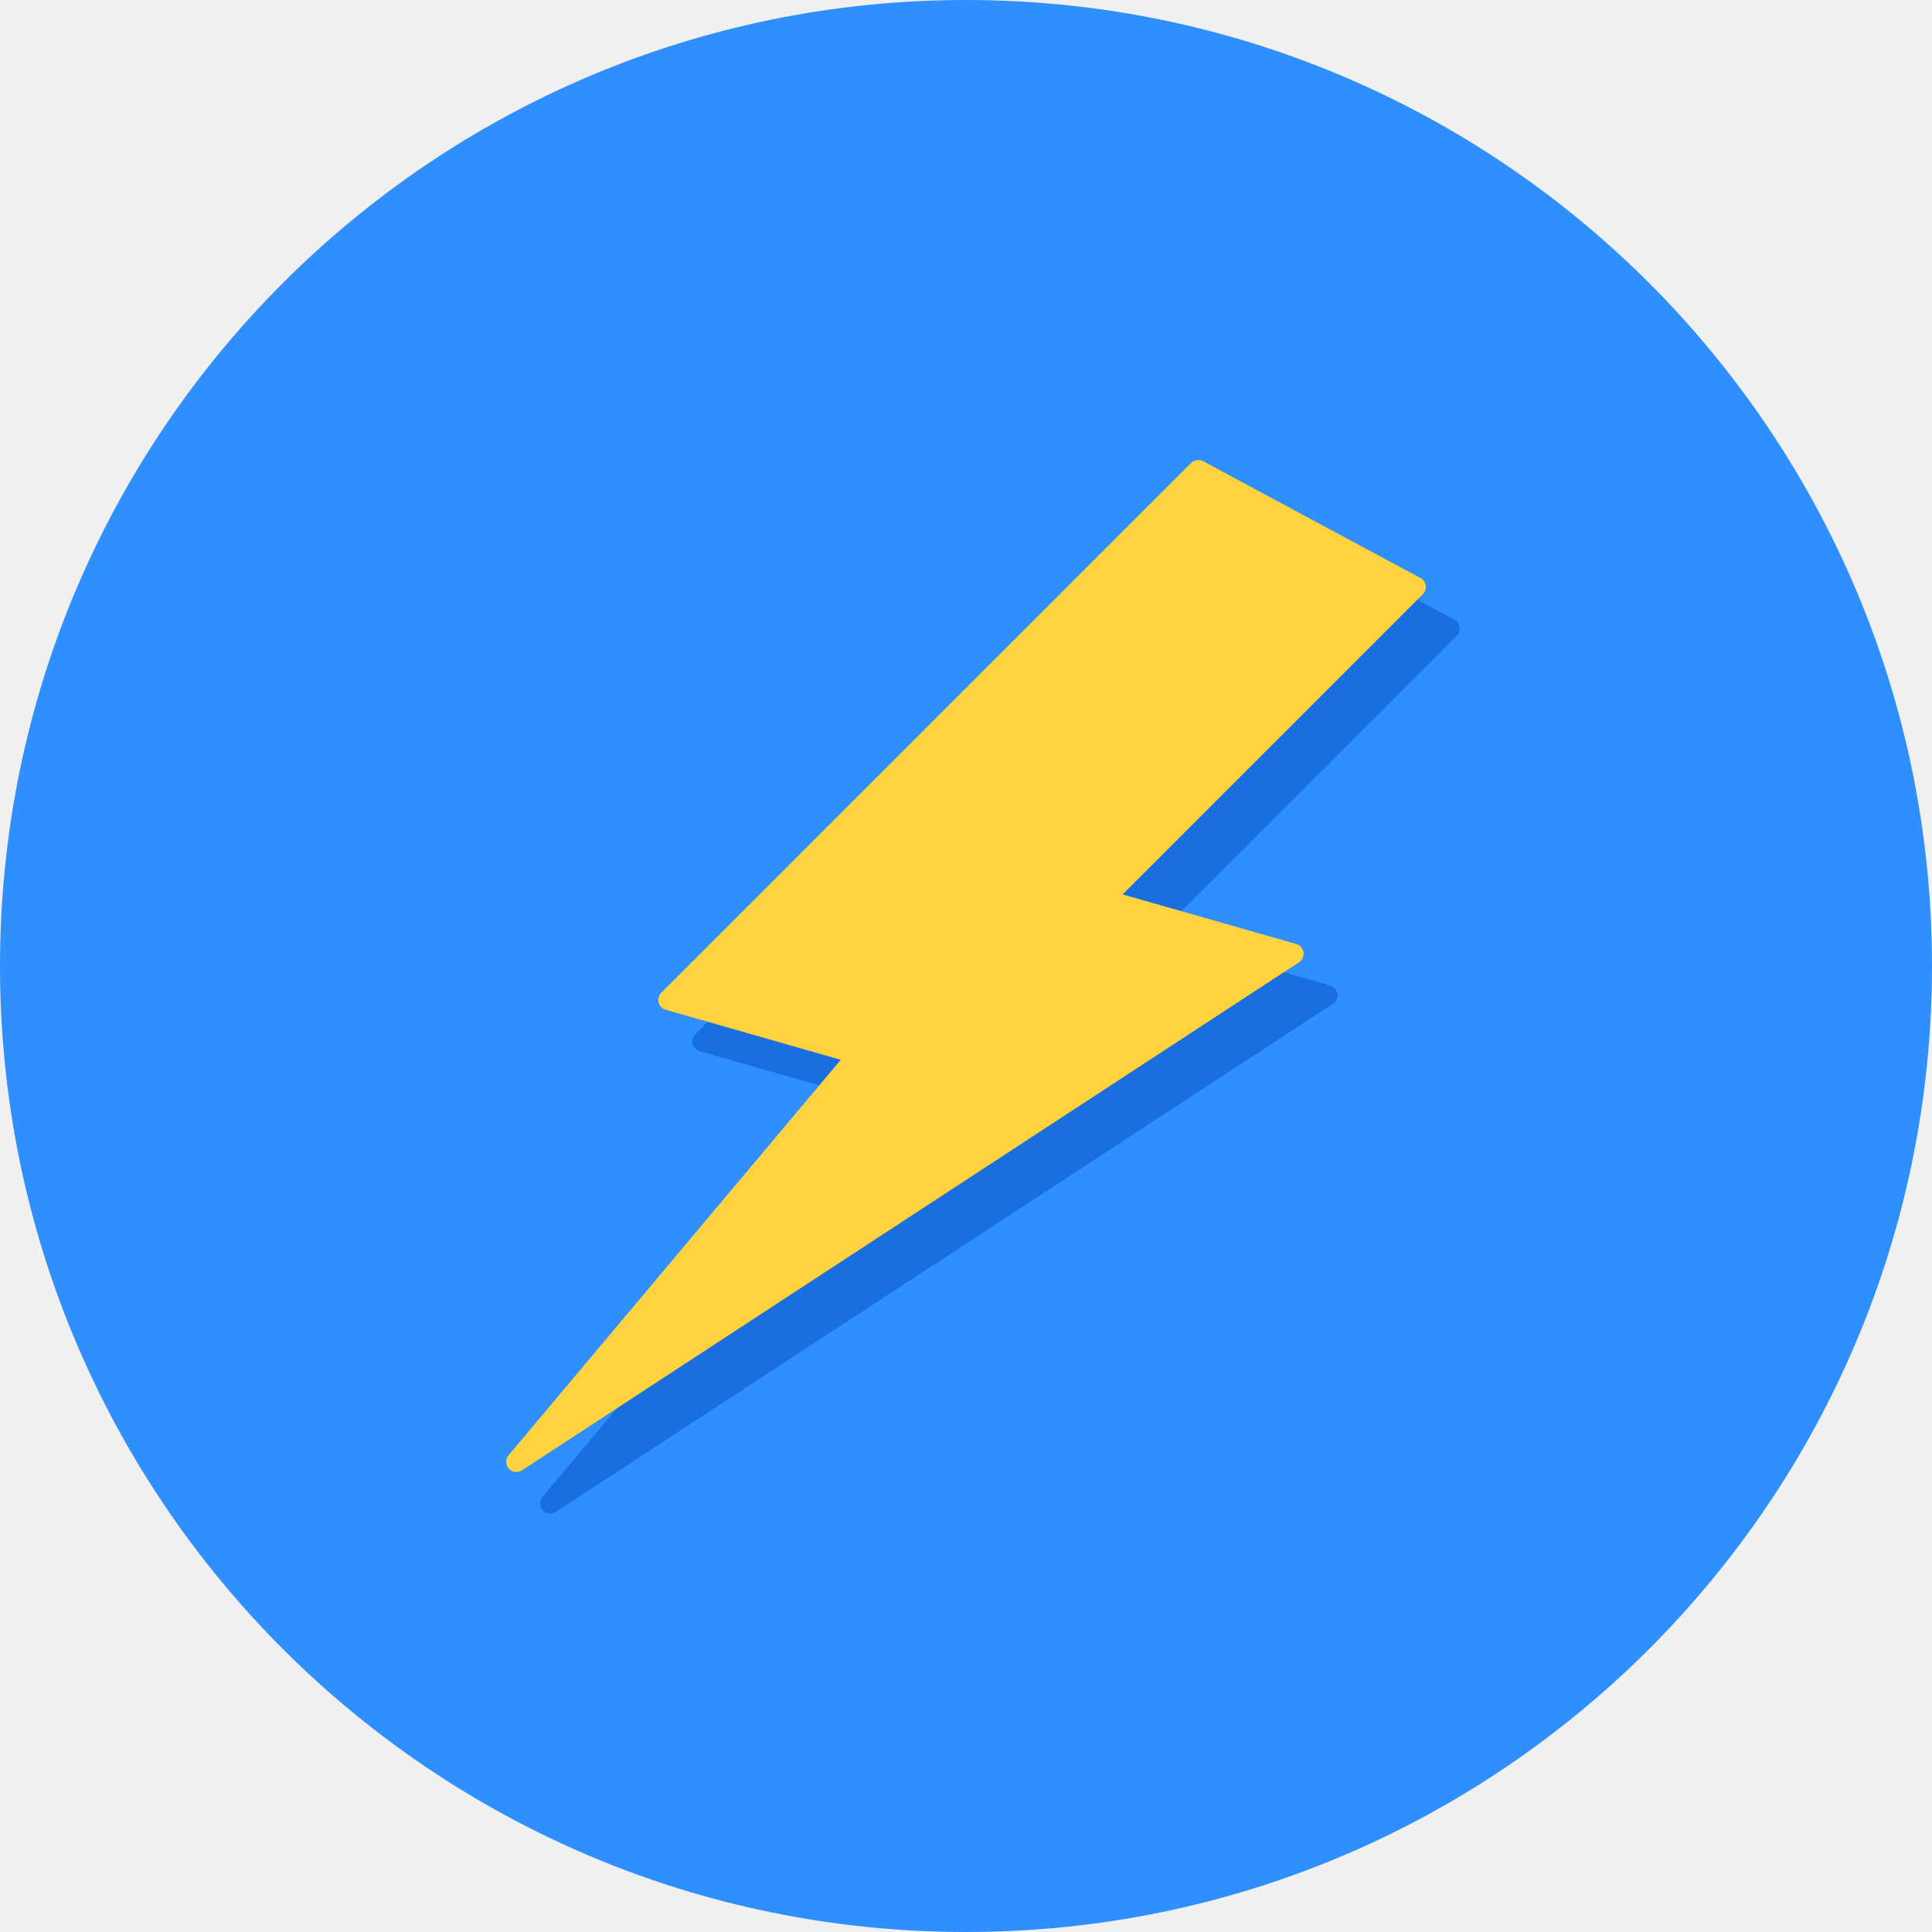
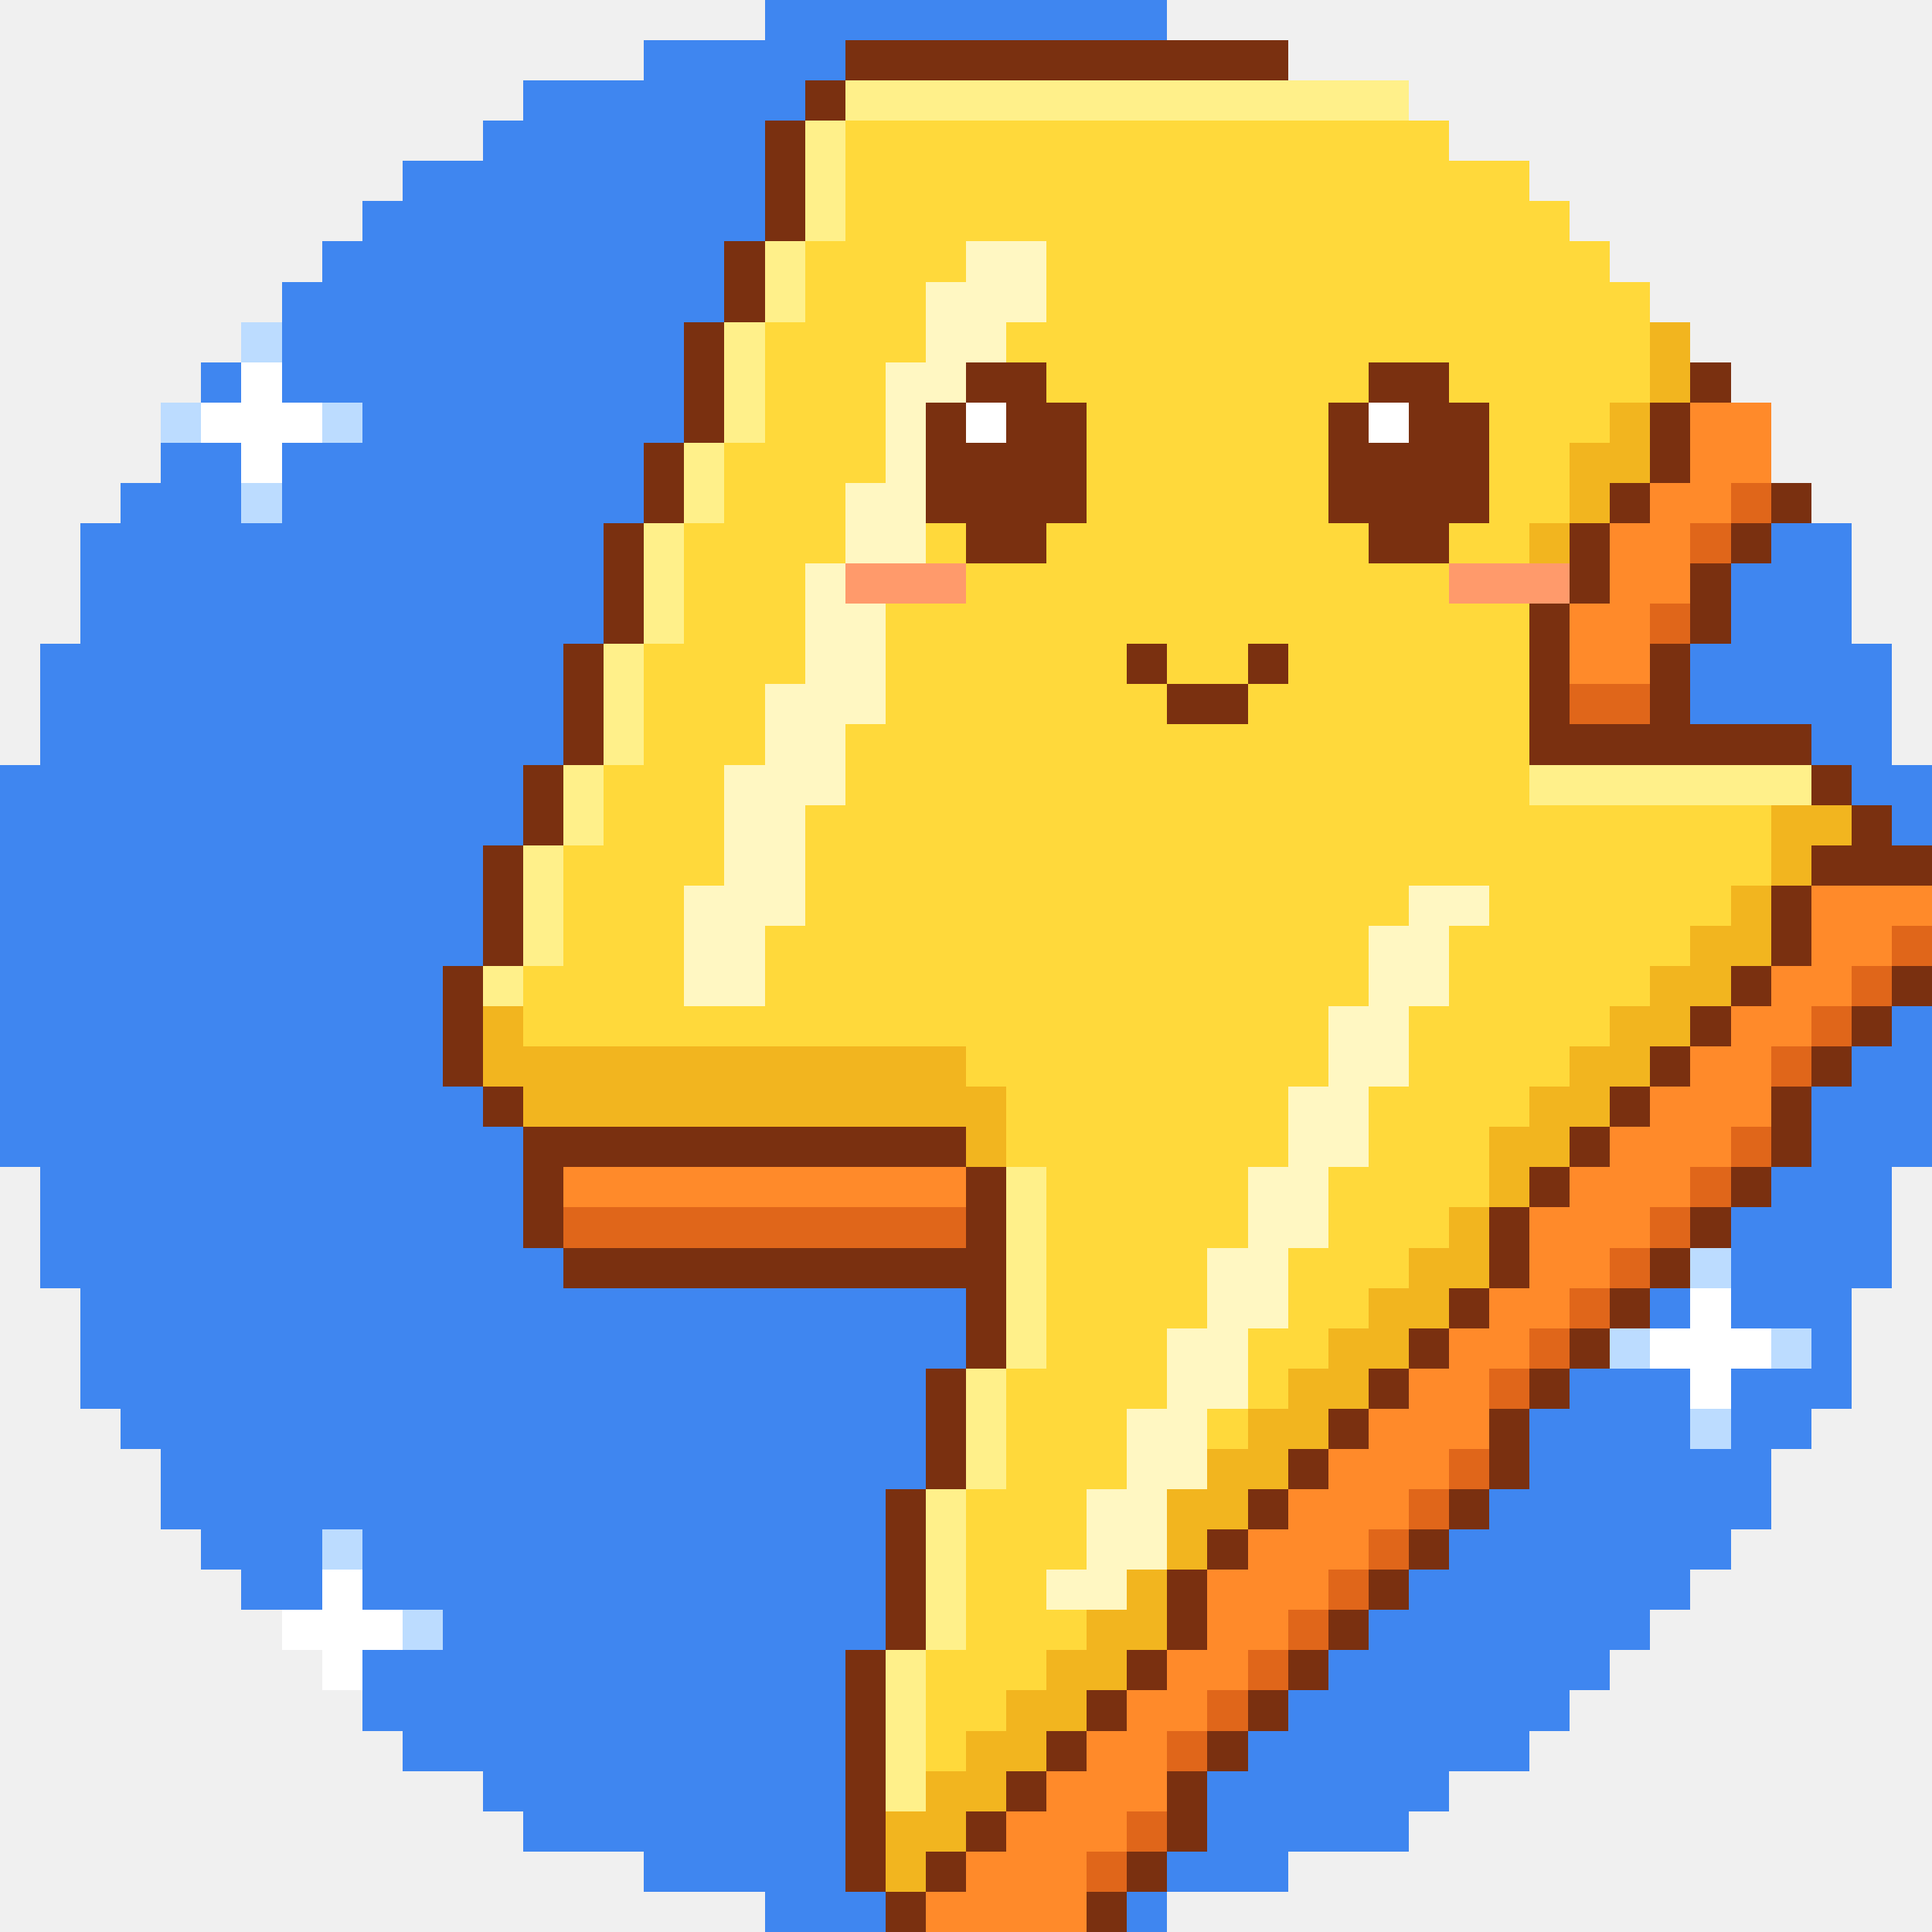
- <svg xmlns="http://www.w3.org/2000/svg" width="1024" height="1024" viewBox="0 0 1024 1024">
-   <circle cx="512.00" cy="512.00" r="512.00" fill="#2F8FFF" />
-   <path d="M653.12,271.20 L768.32,333.12 L602.72,498.72 L703.52,527.52 L291.68,796.80 L473.12,580.80 L372.32,552.00 Z" fill="#1A6FE0" stroke="#1A6FE0" stroke-width="10.80" stroke-linejoin="round" />
-   <path d="M635.12,249.20 L750.32,311.12 L584.72,476.72 L685.52,505.52 L273.68,774.80 L455.12,558.80 L354.32,530.00 Z" fill="#FFD23F" stroke="#FFD23F" stroke-width="10.80" stroke-linejoin="round" />
+ <svg xmlns="http://www.w3.org/2000/svg" viewBox="0 0 48 48" shape-rendering="crispEdges" role="img" aria-label="NhakoBeam lightning">
+   <path fill="#3f86f0" d="M19 0h10v1h-10zM16 1h5v1h-5zM13 2h7v1h-7zM12 3h7v1h-7zM10 4h9v1h-9zM9 5h10v1h-10zM8 6h10v1h-10zM7 7h11v1h-11zM7 8h10v1h-10zM5 9h1v1h-1zM7 9h10v1h-10zM9 10h8v1h-8zM4 11h2v1h-2zM7 11h9v1h-9zM3 12h3v1h-3zM7 12h9v1h-9zM2 13h13v1h-13zM44 13h2v1h-2zM2 14h13v1h-13zM43 14h3v1h-3zM2 15h13v1h-13zM43 15h3v1h-3zM1 16h13v1h-13zM42 16h5v1h-5zM1 17h13v1h-13zM42 17h5v1h-5zM1 18h13v1h-13zM45 18h2v1h-2zM0 19h13v1h-13zM46 19h2v1h-2zM0 20h13v1h-13zM47 20h1v1h-1zM0 21h12v1h-12zM0 22h12v1h-12zM0 23h12v1h-12zM0 24h11v1h-11zM0 25h11v1h-11zM47 25h1v1h-1zM0 26h11v1h-11zM46 26h2v1h-2zM0 27h12v1h-12zM45 27h3v1h-3zM0 28h13v1h-13zM45 28h3v1h-3zM1 29h12v1h-12zM44 29h3v1h-3zM1 30h12v1h-12zM43 30h4v1h-4zM1 31h13v1h-13zM43 31h4v1h-4zM2 32h22v1h-22zM41 32h1v1h-1zM43 32h3v1h-3zM2 33h22v1h-22zM45 33h1v1h-1zM2 34h21v1h-21zM39 34h3v1h-3zM43 34h3v1h-3zM3 35h20v1h-20zM38 35h4v1h-4zM43 35h2v1h-2zM4 36h19v1h-19zM38 36h6v1h-6zM4 37h18v1h-18zM37 37h7v1h-7zM5 38h3v1h-3zM9 38h13v1h-13zM36 38h7v1h-7zM6 39h2v1h-2zM9 39h13v1h-13zM35 39h7v1h-7zM11 40h11v1h-11zM34 40h7v1h-7zM9 41h12v1h-12zM33 41h7v1h-7zM9 42h12v1h-12zM32 42h7v1h-7zM10 43h11v1h-11zM31 43h7v1h-7zM12 44h9v1h-9zM30 44h6v1h-6zM13 45h8v1h-8zM30 45h5v1h-5zM16 46h5v1h-5zM29 46h3v1h-3zM19 47h3v1h-3zM28 47h1v1h-1z" />
+   <path fill="#7a3010" d="M21 1h11v1h-11zM20 2h1v1h-1zM19 3h1v1h-1zM19 4h1v1h-1zM19 5h1v1h-1zM18 6h1v1h-1zM18 7h1v1h-1zM17 8h1v1h-1zM17 9h1v1h-1zM24 9h2v1h-2zM34 9h2v1h-2zM42 9h1v1h-1zM17 10h1v1h-1zM23 10h1v1h-1zM25 10h2v1h-2zM33 10h1v1h-1zM35 10h2v1h-2zM41 10h1v1h-1zM16 11h1v1h-1zM23 11h4v1h-4zM33 11h4v1h-4zM41 11h1v1h-1zM16 12h1v1h-1zM23 12h4v1h-4zM33 12h4v1h-4zM40 12h1v1h-1zM44 12h1v1h-1zM15 13h1v1h-1zM24 13h2v1h-2zM34 13h2v1h-2zM39 13h1v1h-1zM43 13h1v1h-1zM15 14h1v1h-1zM39 14h1v1h-1zM42 14h1v1h-1zM15 15h1v1h-1zM38 15h1v1h-1zM42 15h1v1h-1zM14 16h1v1h-1zM28 16h1v1h-1zM31 16h1v1h-1zM38 16h1v1h-1zM41 16h1v1h-1zM14 17h1v1h-1zM29 17h2v1h-2zM38 17h1v1h-1zM41 17h1v1h-1zM14 18h1v1h-1zM38 18h7v1h-7zM13 19h1v1h-1zM45 19h1v1h-1zM13 20h1v1h-1zM46 20h1v1h-1zM12 21h1v1h-1zM45 21h3v1h-3zM12 22h1v1h-1zM44 22h1v1h-1zM12 23h1v1h-1zM44 23h1v1h-1zM11 24h1v1h-1zM43 24h1v1h-1zM47 24h1v1h-1zM11 25h1v1h-1zM42 25h1v1h-1zM46 25h1v1h-1zM11 26h1v1h-1zM41 26h1v1h-1zM45 26h1v1h-1zM12 27h1v1h-1zM40 27h1v1h-1zM44 27h1v1h-1zM13 28h11v1h-11zM39 28h1v1h-1zM44 28h1v1h-1zM13 29h1v1h-1zM24 29h1v1h-1zM38 29h1v1h-1zM43 29h1v1h-1zM13 30h1v1h-1zM24 30h1v1h-1zM37 30h1v1h-1zM42 30h1v1h-1zM14 31h11v1h-11zM37 31h1v1h-1zM41 31h1v1h-1zM24 32h1v1h-1zM36 32h1v1h-1zM40 32h1v1h-1zM24 33h1v1h-1zM35 33h1v1h-1zM39 33h1v1h-1zM23 34h1v1h-1zM34 34h1v1h-1zM38 34h1v1h-1zM23 35h1v1h-1zM33 35h1v1h-1zM37 35h1v1h-1zM23 36h1v1h-1zM32 36h1v1h-1zM37 36h1v1h-1zM22 37h1v1h-1zM31 37h1v1h-1zM36 37h1v1h-1zM22 38h1v1h-1zM30 38h1v1h-1zM35 38h1v1h-1zM22 39h1v1h-1zM29 39h1v1h-1zM34 39h1v1h-1zM22 40h1v1h-1zM29 40h1v1h-1zM33 40h1v1h-1zM21 41h1v1h-1zM28 41h1v1h-1zM32 41h1v1h-1zM21 42h1v1h-1zM27 42h1v1h-1zM31 42h1v1h-1zM21 43h1v1h-1zM26 43h1v1h-1zM30 43h1v1h-1zM21 44h1v1h-1zM25 44h1v1h-1zM29 44h1v1h-1zM21 45h1v1h-1zM24 45h1v1h-1zM29 45h1v1h-1zM21 46h1v1h-1zM23 46h1v1h-1zM28 46h1v1h-1zM22 47h1v1h-1zM27 47h1v1h-1z" />
+   <path fill="#fff08a" d="M21 2h14v1h-14zM20 3h1v1h-1zM20 4h1v1h-1zM20 5h1v1h-1zM19 6h1v1h-1zM19 7h1v1h-1zM18 8h1v1h-1zM18 9h1v1h-1zM18 10h1v1h-1zM17 11h1v1h-1zM17 12h1v1h-1zM16 13h1v1h-1zM16 14h1v1h-1zM16 15h1v1h-1zM15 16h1v1h-1zM15 17h1v1h-1zM15 18h1v1h-1zM14 19h1v1h-1zM38 19h7v1h-7zM14 20h1v1h-1zM13 21h1v1h-1zM13 22h1v1h-1zM13 23h1v1h-1zM12 24h1v1h-1zM25 29h1v1h-1zM25 30h1v1h-1zM25 31h1v1h-1zM25 32h1v1h-1zM25 33h1v1h-1zM24 34h1v1h-1zM24 35h1v1h-1zM24 36h1v1h-1zM23 37h1v1h-1zM23 38h1v1h-1zM23 39h1v1h-1zM23 40h1v1h-1zM22 41h1v1h-1zM22 42h1v1h-1zM22 43h1v1h-1zM22 44h1v1h-1z" />
+   <path fill="#ffd93b" d="M21 3h15v1h-15zM21 4h17v1h-17zM21 5h18v1h-18zM20 6h4v1h-4zM26 6h14v1h-14zM20 7h3v1h-3zM26 7h15v1h-15zM19 8h4v1h-4zM25 8h16v1h-16zM19 9h3v1h-3zM26 9h8v1h-8zM36 9h5v1h-5zM19 10h3v1h-3zM27 10h6v1h-6zM37 10h3v1h-3zM18 11h4v1h-4zM27 11h6v1h-6zM37 11h2v1h-2zM18 12h3v1h-3zM27 12h6v1h-6zM37 12h2v1h-2zM17 13h4v1h-4zM23 13h1v1h-1zM26 13h8v1h-8zM36 13h2v1h-2zM17 14h3v1h-3zM24 14h12v1h-12zM17 15h3v1h-3zM22 15h16v1h-16zM16 16h4v1h-4zM22 16h6v1h-6zM29 16h2v1h-2zM32 16h6v1h-6zM16 17h3v1h-3zM22 17h7v1h-7zM31 17h7v1h-7zM16 18h3v1h-3zM21 18h17v1h-17zM15 19h3v1h-3zM21 19h17v1h-17zM15 20h3v1h-3zM20 20h24v1h-24zM14 21h4v1h-4zM20 21h24v1h-24zM14 22h3v1h-3zM20 22h15v1h-15zM37 22h6v1h-6zM14 23h3v1h-3zM19 23h15v1h-15zM36 23h6v1h-6zM13 24h4v1h-4zM19 24h15v1h-15zM36 24h5v1h-5zM13 25h20v1h-20zM35 25h5v1h-5zM24 26h9v1h-9zM35 26h4v1h-4zM25 27h7v1h-7zM34 27h4v1h-4zM25 28h7v1h-7zM34 28h3v1h-3zM26 29h5v1h-5zM33 29h4v1h-4zM26 30h5v1h-5zM33 30h3v1h-3zM26 31h4v1h-4zM32 31h3v1h-3zM26 32h4v1h-4zM32 32h2v1h-2zM26 33h3v1h-3zM31 33h2v1h-2zM25 34h4v1h-4zM31 34h1v1h-1zM25 35h3v1h-3zM30 35h1v1h-1zM25 36h3v1h-3zM24 37h3v1h-3zM24 38h3v1h-3zM24 39h2v1h-2zM24 40h3v1h-3zM23 41h3v1h-3zM23 42h2v1h-2zM23 43h1v1h-1z" />
+   <path fill="#fff7c2" d="M24 6h2v1h-2zM23 7h3v1h-3zM23 8h2v1h-2zM22 9h2v1h-2zM22 10h1v1h-1zM22 11h1v1h-1zM21 12h2v1h-2zM21 13h2v1h-2zM20 14h1v1h-1zM20 15h2v1h-2zM20 16h2v1h-2zM19 17h3v1h-3zM19 18h2v1h-2zM18 19h3v1h-3zM18 20h2v1h-2zM18 21h2v1h-2zM17 22h3v1h-3zM35 22h2v1h-2zM17 23h2v1h-2zM34 23h2v1h-2zM17 24h2v1h-2zM34 24h2v1h-2zM33 25h2v1h-2zM33 26h2v1h-2zM32 27h2v1h-2zM32 28h2v1h-2zM31 29h2v1h-2zM31 30h2v1h-2zM30 31h2v1h-2zM30 32h2v1h-2zM29 33h2v1h-2zM29 34h2v1h-2zM28 35h2v1h-2zM28 36h2v1h-2zM27 37h2v1h-2zM27 38h2v1h-2zM26 39h2v1h-2z" />
+   <path fill="#bcdcff" d="M6 8h1v1h-1zM4 10h1v1h-1zM8 10h1v1h-1zM6 12h1v1h-1zM42 31h1v1h-1zM40 33h1v1h-1zM44 33h1v1h-1zM42 35h1v1h-1zM8 38h1v1h-1zM10 40h1v1h-1z" />
+   <path fill="#f2b51f" d="M41 8h1v1h-1zM41 9h1v1h-1zM40 10h1v1h-1zM39 11h2v1h-2zM39 12h1v1h-1zM38 13h1v1h-1zM44 20h2v1h-2zM44 21h1v1h-1zM43 22h1v1h-1zM42 23h2v1h-2zM41 24h2v1h-2zM12 25h1v1h-1zM40 25h2v1h-2zM12 26h12v1h-12zM39 26h2v1h-2zM13 27h12v1h-12zM38 27h2v1h-2zM24 28h1v1h-1zM37 28h2v1h-2zM37 29h1v1h-1zM36 30h1v1h-1zM35 31h2v1h-2zM34 32h2v1h-2zM33 33h2v1h-2zM32 34h2v1h-2zM31 35h2v1h-2zM30 36h2v1h-2zM29 37h2v1h-2zM29 38h1v1h-1zM28 39h1v1h-1zM27 40h2v1h-2zM26 41h2v1h-2zM25 42h2v1h-2zM24 43h2v1h-2zM23 44h2v1h-2zM22 45h2v1h-2zM22 46h1v1h-1z" />
+   <path fill="#ffffff" d="M6 9h1v1h-1zM5 10h3v1h-3zM24 10h1v1h-1zM34 10h1v1h-1zM6 11h1v1h-1zM42 32h1v1h-1zM41 33h3v1h-3zM42 34h1v1h-1zM8 39h1v1h-1zM7 40h3v1h-3zM8 41h1v1h-1z" />
+   <path fill="#ff8a2a" d="M42 10h2v1h-2zM42 11h2v1h-2zM41 12h2v1h-2zM40 13h2v1h-2zM40 14h2v1h-2zM39 15h2v1h-2zM39 16h2v1h-2zM45 22h3v1h-3zM45 23h2v1h-2zM44 24h2v1h-2zM43 25h2v1h-2zM42 26h2v1h-2zM41 27h3v1h-3zM40 28h3v1h-3zM14 29h10v1h-10zM39 29h3v1h-3zM38 30h3v1h-3zM38 31h2v1h-2zM37 32h2v1h-2zM36 33h2v1h-2zM35 34h2v1h-2zM34 35h3v1h-3zM33 36h3v1h-3zM32 37h3v1h-3zM31 38h3v1h-3zM30 39h3v1h-3zM30 40h2v1h-2zM29 41h2v1h-2zM28 42h2v1h-2zM27 43h2v1h-2zM26 44h3v1h-3zM25 45h3v1h-3zM24 46h3v1h-3zM23 47h4v1h-4z" />
+   <path fill="#e0661a" d="M43 12h1v1h-1zM42 13h1v1h-1zM41 15h1v1h-1zM39 17h2v1h-2zM47 23h1v1h-1zM46 24h1v1h-1zM45 25h1v1h-1zM44 26h1v1h-1zM43 28h1v1h-1zM42 29h1v1h-1zM14 30h10v1h-10zM41 30h1v1h-1zM40 31h1v1h-1zM39 32h1v1h-1zM38 33h1v1h-1zM37 34h1v1h-1zM36 36h1v1h-1zM35 37h1v1h-1zM34 38h1v1h-1zM33 39h1v1h-1zM32 40h1v1h-1zM31 41h1v1h-1zM30 42h1v1h-1zM29 43h1v1h-1zM28 45h1v1h-1zM27 46h1v1h-1z" />
+   <path fill="#ff9a6b" d="M21 14h3v1h-3zM36 14h3v1h-3z" />
</svg>
